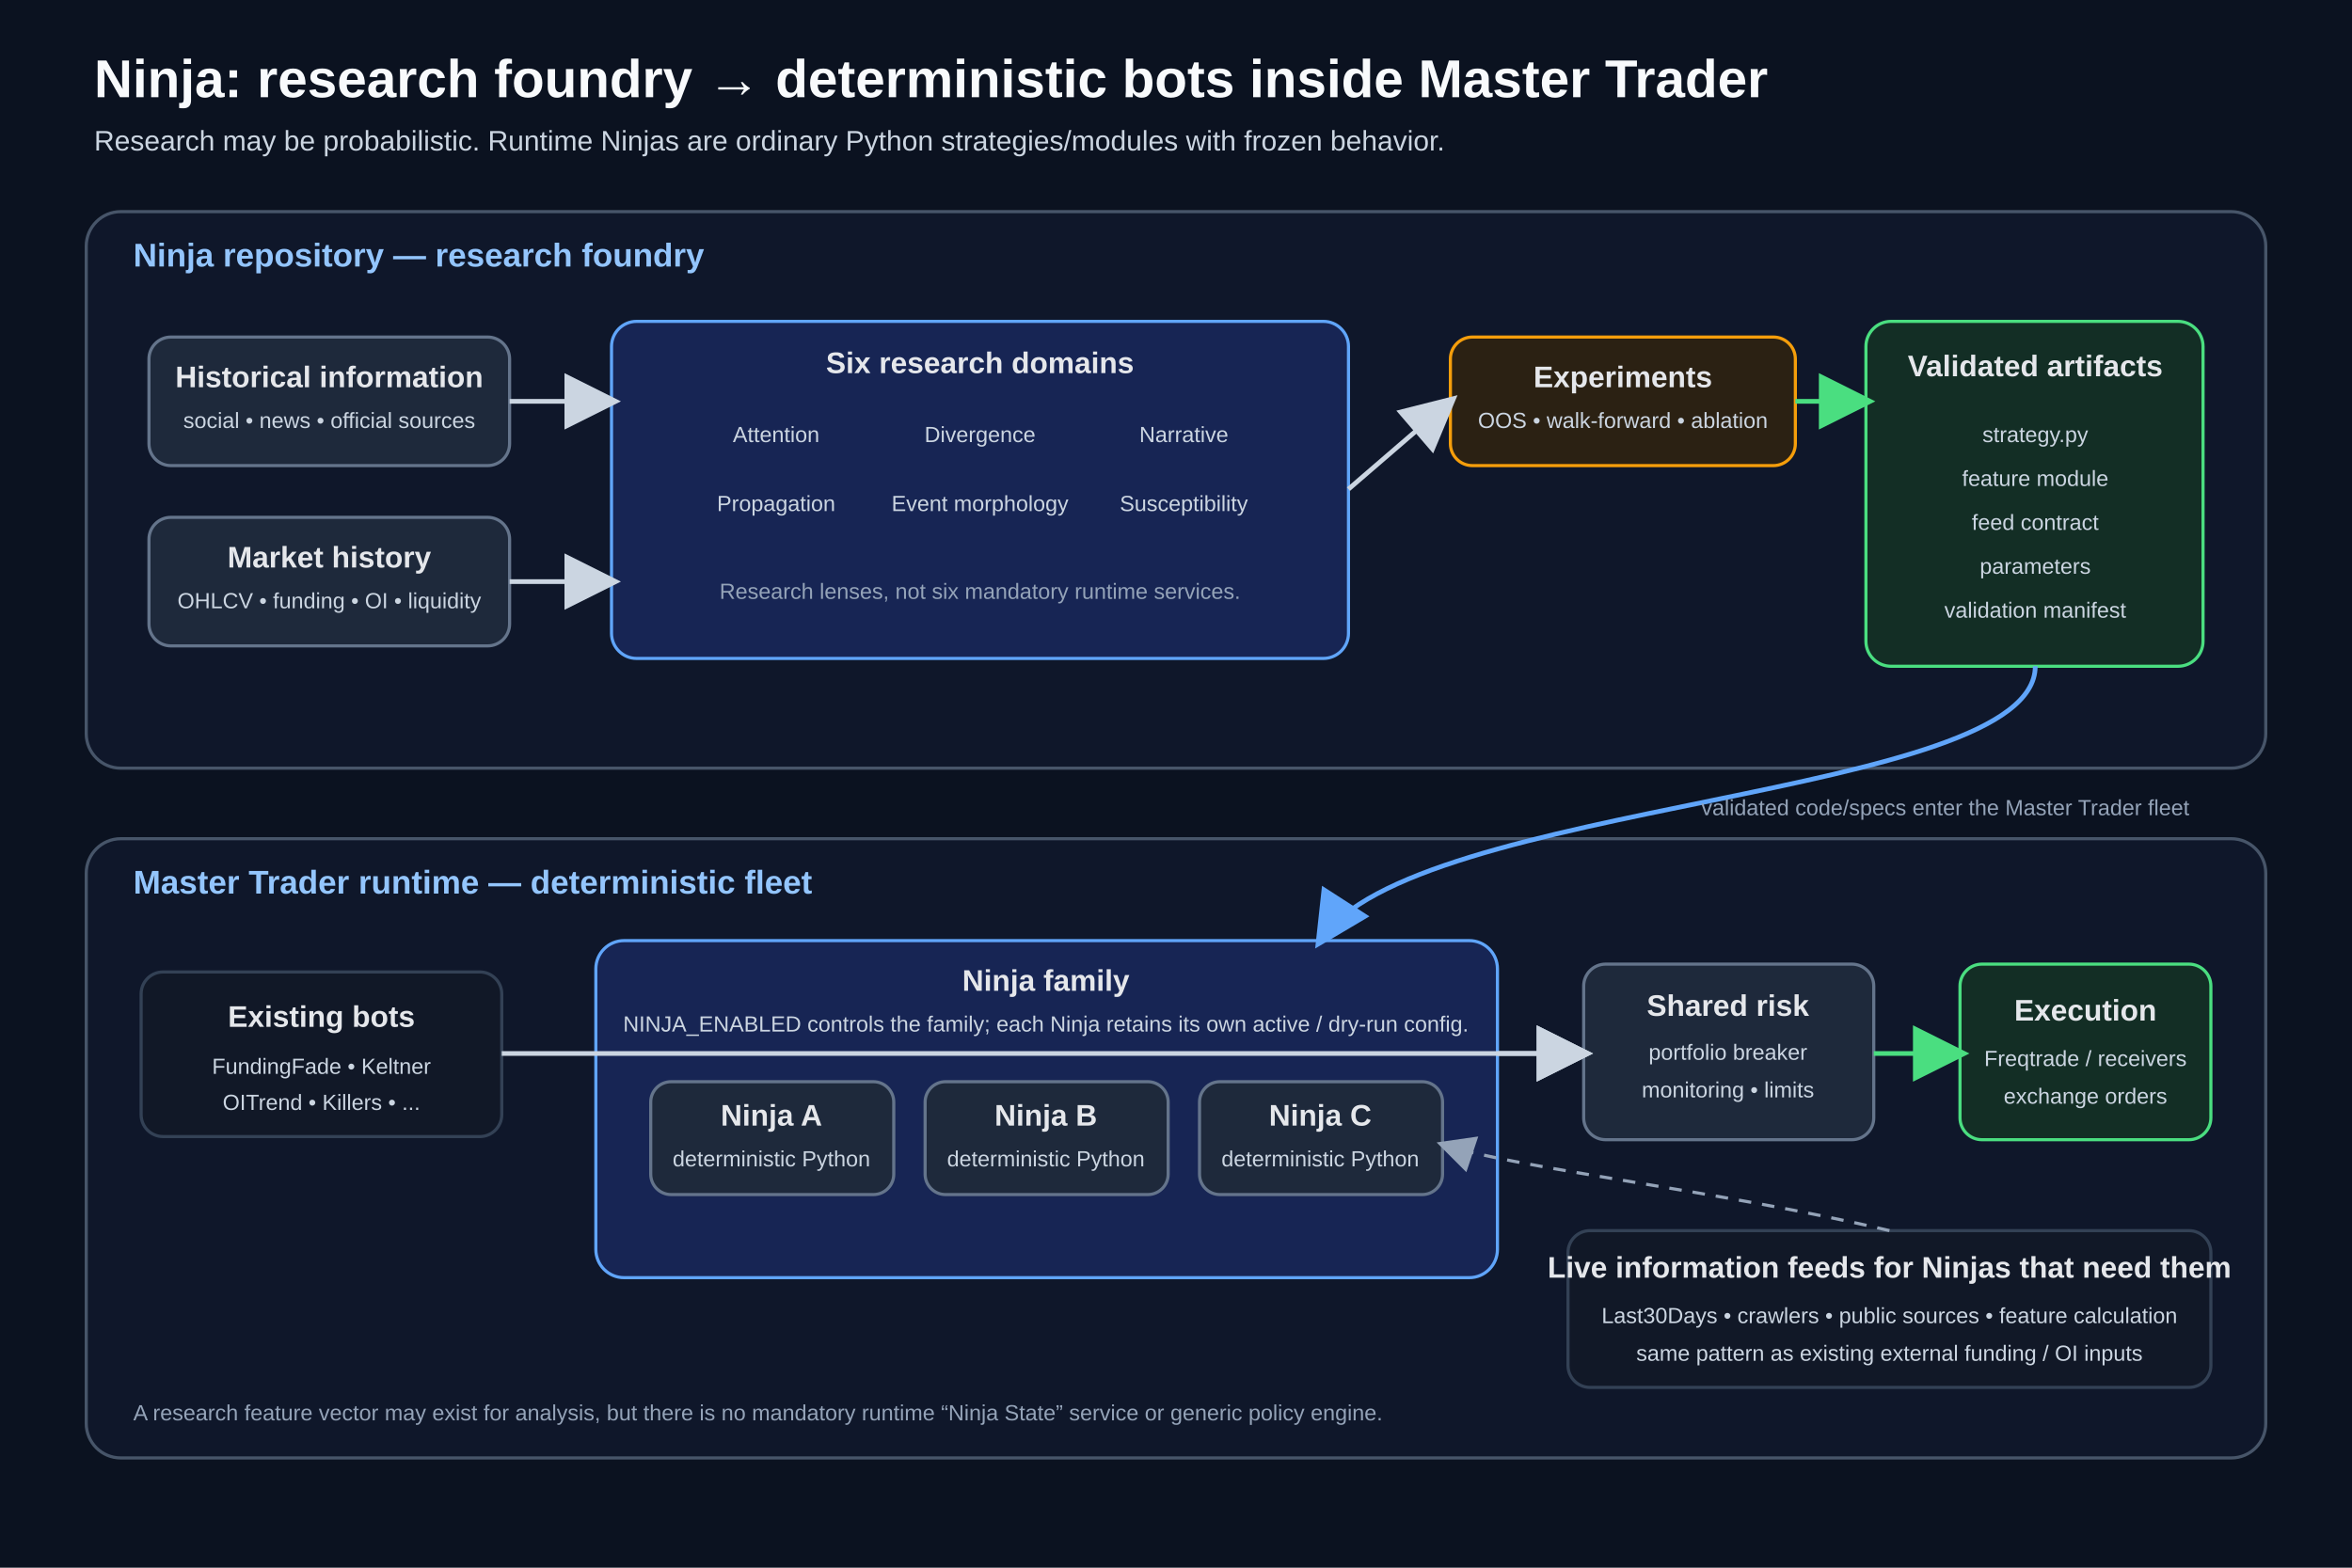
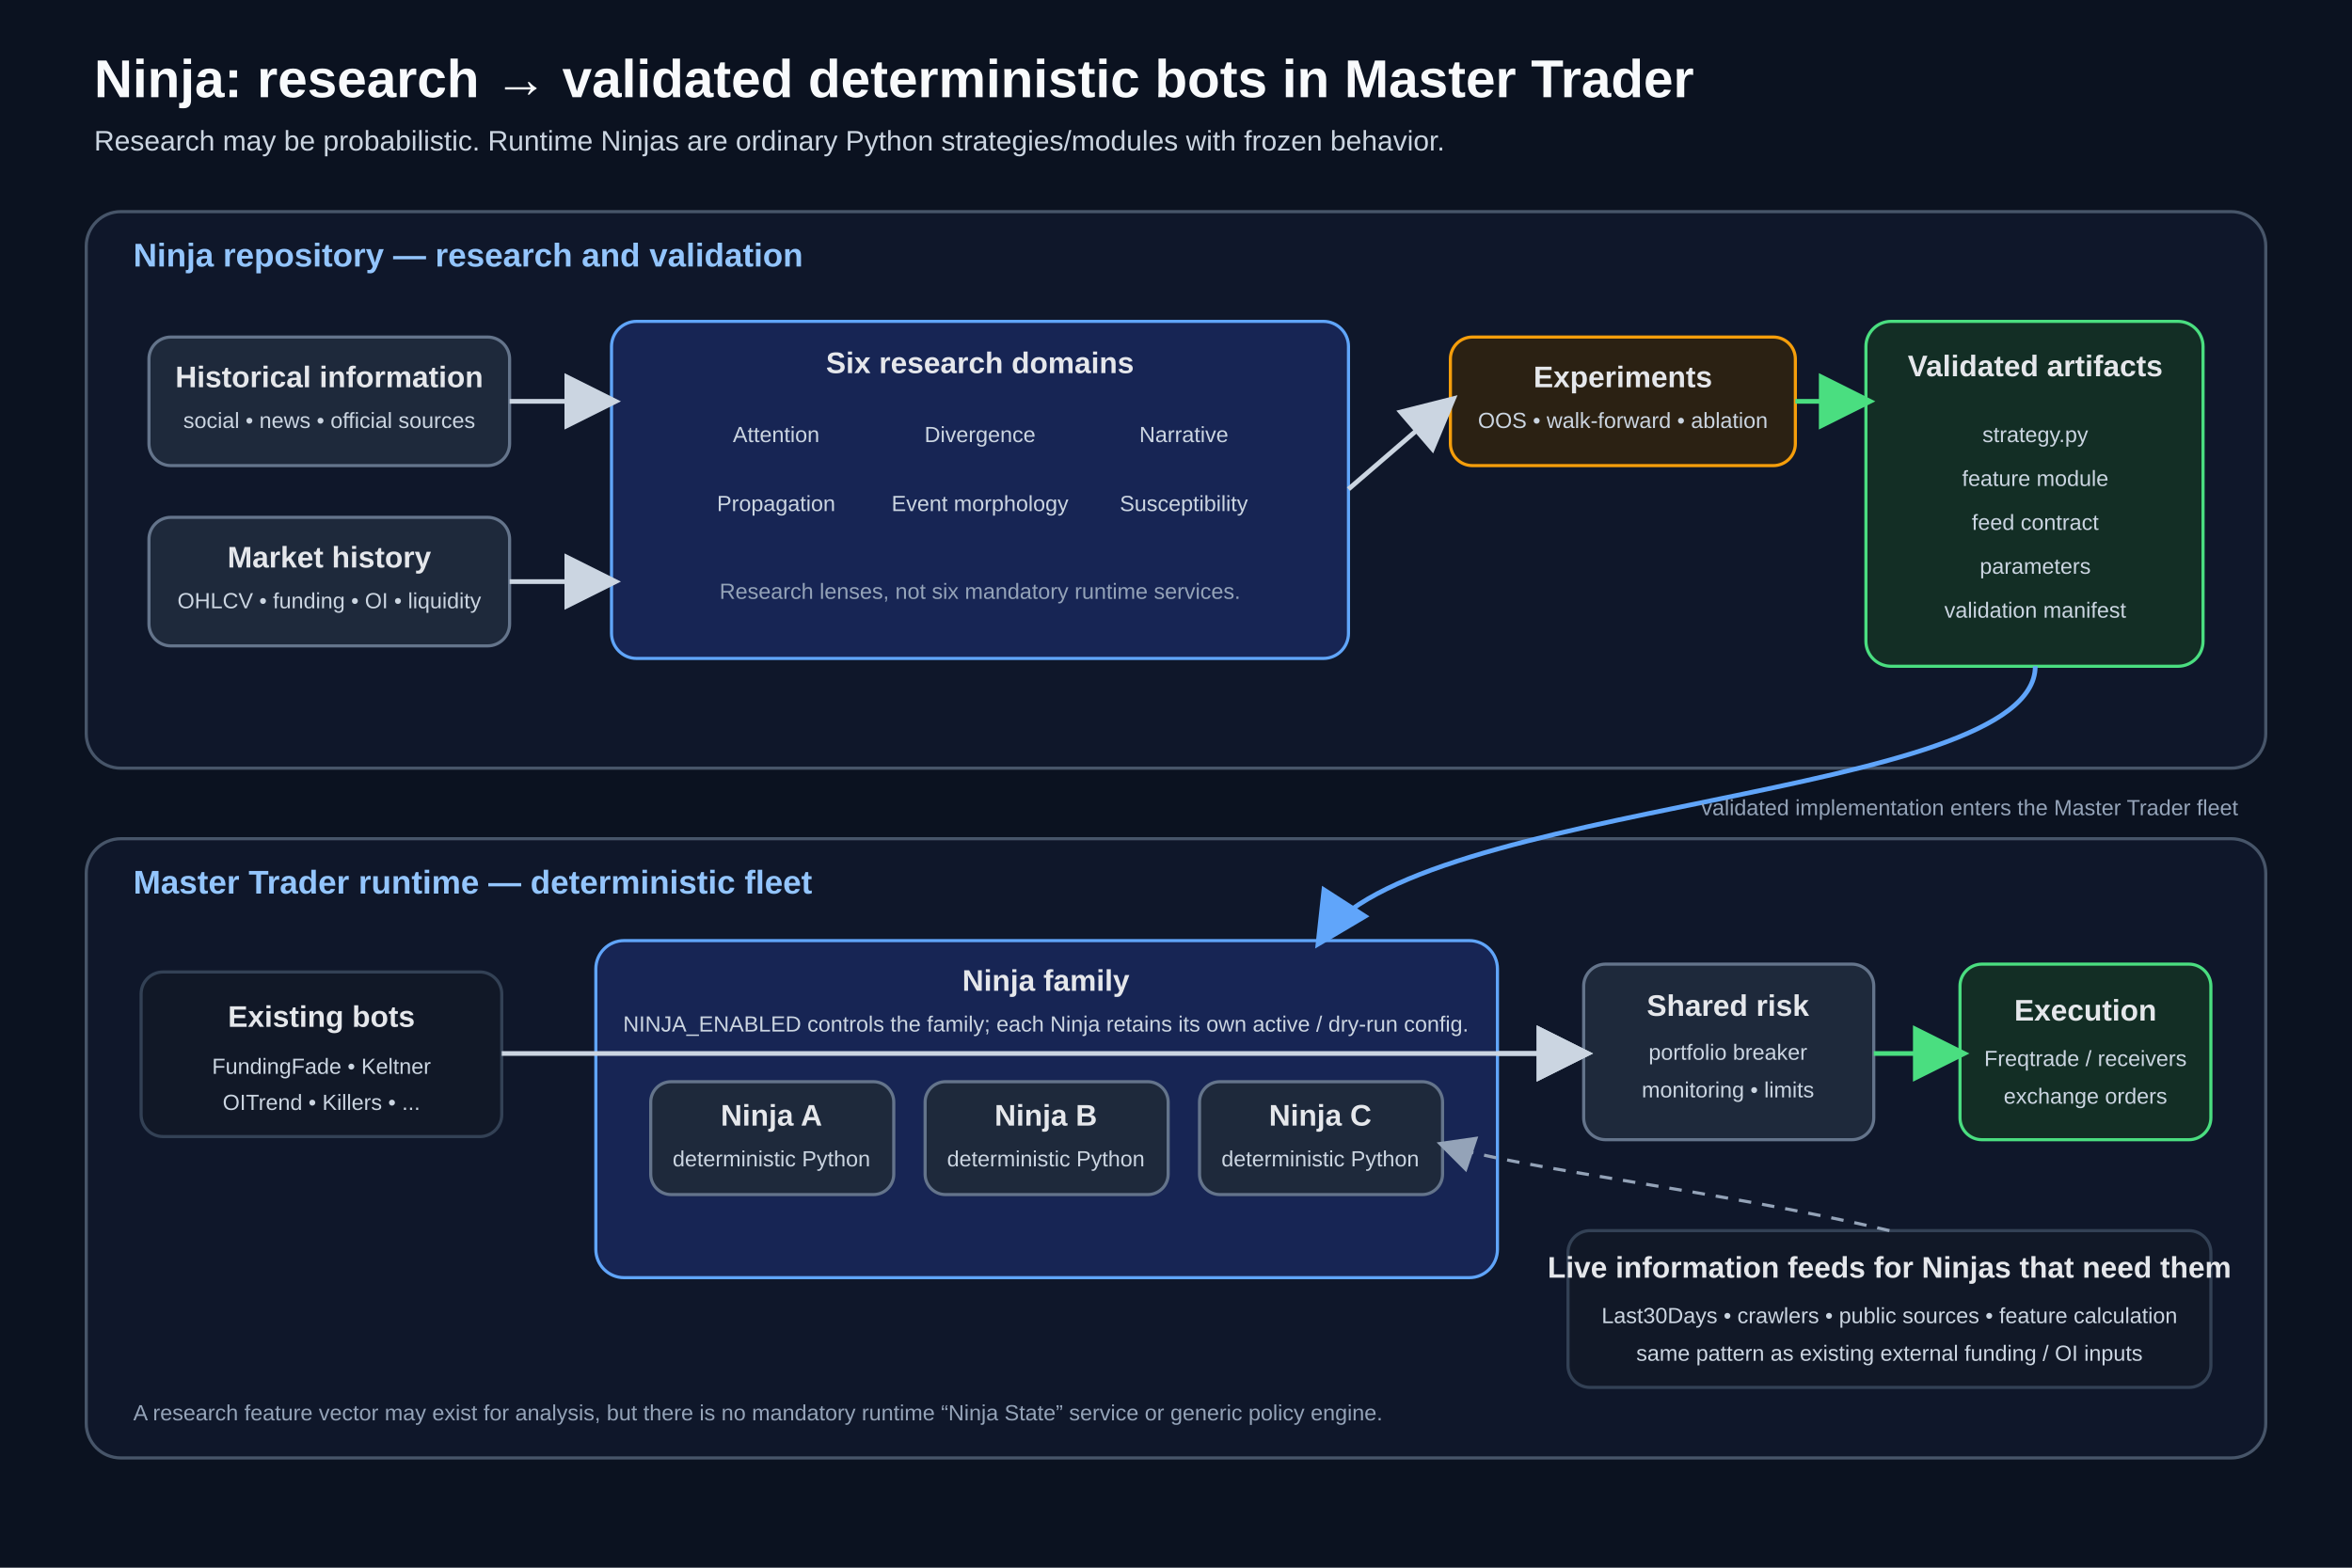
<svg xmlns="http://www.w3.org/2000/svg" width="1500" height="1000" viewBox="0 0 1500 1000" role="img" aria-labelledby="title desc">
  <defs>
    <style>
      .bg{fill:#0b1220}.group{fill:#0f172a;stroke:#475569;stroke-width:2}.box{fill:#1e293b;stroke:#64748b;stroke-width:2}.blue{fill:#172554;stroke:#60a5fa;stroke-width:2}.green{fill:#132e25;stroke:#4ade80;stroke-width:2}.amber{fill:#2b2113;stroke:#f59e0b;stroke-width:2}.muted{fill:#111827;stroke:#334155;stroke-width:2}.title{fill:#f8fafc;font:700 34px Arial,sans-serif}.sub{fill:#cbd5e1;font:500 18px Arial,sans-serif}.gt{fill:#93c5fd;font:700 21px Arial,sans-serif}.label{fill:#e5e7eb;font:600 19px Arial,sans-serif;text-anchor:middle}.small{fill:#cbd5e1;font:500 14px Arial,sans-serif;text-anchor:middle}.note{fill:#94a3b8;font:500 14px Arial,sans-serif}.arrow{stroke:#cbd5e1;stroke-width:3;fill:none;marker-end:url(#a)}.arrowBlue{stroke:#60a5fa;stroke-width:3;fill:none;marker-end:url(#ab)}.arrowGreen{stroke:#4ade80;stroke-width:3;fill:none;marker-end:url(#ag)}.dash{stroke:#94a3b8;stroke-width:2;stroke-dasharray:8 7;fill:none;marker-end:url(#as)}
    </style>
    <marker id="a" markerWidth="12" markerHeight="12" refX="10" refY="6" orient="auto">
      <path d="M0 0L12 6L0 12Z" fill="#cbd5e1" />
    </marker>
    <marker id="ab" markerWidth="12" markerHeight="12" refX="10" refY="6" orient="auto">
      <path d="M0 0L12 6L0 12Z" fill="#60a5fa" />
    </marker>
    <marker id="ag" markerWidth="12" markerHeight="12" refX="10" refY="6" orient="auto">
      <path d="M0 0L12 6L0 12Z" fill="#4ade80" />
    </marker>
    <marker id="as" markerWidth="12" markerHeight="12" refX="10" refY="6" orient="auto">
      <path d="M0 0L12 6L0 12Z" fill="#94a3b8" />
    </marker>
  </defs>
  <rect class="bg" width="1500" height="1000" />
-   <text x="60" y="62" class="title">Ninja: research foundry → deterministic bots inside Master Trader</text>
+   <text x="60" y="62" class="title">Ninja: research → validated deterministic bots in Master Trader</text>
  <text x="60" y="96" class="sub">Research may be probabilistic. Runtime Ninjas are ordinary Python strategies/modules with frozen behavior.</text>
  <rect class="group" x="55" y="135" rx="22" ry="22" width="1390" height="355" />
-   <text x="85" y="170" class="gt">Ninja repository — research foundry</text>
+   <text x="85" y="170" class="gt">Ninja repository — research and validation</text>
  <rect class="box" x="95" y="215" rx="14" ry="14" width="230" height="82" />
  <text x="210" y="247" class="label">Historical information</text>
  <text x="210" y="273" class="small">social • news • official sources</text>
  <rect class="box" x="95" y="330" rx="14" ry="14" width="230" height="82" />
  <text x="210" y="362" class="label">Market history</text>
  <text x="210" y="388" class="small">OHLCV • funding • OI • liquidity</text>
  <rect class="blue" x="390" y="205" rx="16" ry="16" width="470" height="215" />
  <text x="625" y="238" class="label">Six research domains</text>
  <text x="495" y="282" class="small">Attention</text>
  <text x="625" y="282" class="small">Divergence</text>
  <text x="755" y="282" class="small">Narrative</text>
  <text x="495" y="326" class="small">Propagation</text>
  <text x="625" y="326" class="small">Event morphology</text>
  <text x="755" y="326" class="small">Susceptibility</text>
  <text x="625" y="382" class="note" text-anchor="middle">Research lenses, not six mandatory runtime services.</text>
  <rect class="amber" x="925" y="215" rx="14" ry="14" width="220" height="82" />
  <text x="1035" y="247" class="label">Experiments</text>
  <text x="1035" y="273" class="small">OOS • walk-forward • ablation</text>
  <rect class="green" x="1190" y="205" rx="16" ry="16" width="215" height="220" />
  <text x="1298" y="240" class="label">Validated artifacts</text>
  <text x="1298" y="282" class="small">strategy.py</text>
  <text x="1298" y="310" class="small">feature module</text>
  <text x="1298" y="338" class="small">feed contract</text>
  <text x="1298" y="366" class="small">parameters</text>
  <text x="1298" y="394" class="small">validation manifest</text>
  <path class="arrow" d="M325 256 L390 256" />
  <path class="arrow" d="M325 371 L390 371" />
  <path class="arrow" d="M860 312 L925 256" />
  <path class="arrowGreen" d="M1145 256 L1190 256" />
  <rect class="group" x="55" y="535" rx="22" ry="22" width="1390" height="395" />
  <text x="85" y="570" class="gt">Master Trader runtime — deterministic fleet</text>
  <rect class="muted" x="90" y="620" rx="14" ry="14" width="230" height="105" />
  <text x="205" y="655" class="label">Existing bots</text>
  <text x="205" y="685" class="small">FundingFade • Keltner</text>
  <text x="205" y="708" class="small">OITrend • Killers • ...</text>
  <rect class="blue" x="380" y="600" rx="18" ry="18" width="575" height="215" />
  <text x="667" y="632" class="label">Ninja family</text>
  <text x="667" y="658" class="small">NINJA_ENABLED controls the family; each Ninja retains its own active / dry-run config.</text>
  <rect class="box" x="415" y="690" rx="13" ry="13" width="155" height="72" />
  <text x="492" y="718" class="label">Ninja A</text>
  <text x="492" y="744" class="small">deterministic Python</text>
  <rect class="box" x="590" y="690" rx="13" ry="13" width="155" height="72" />
  <text x="667" y="718" class="label">Ninja B</text>
  <text x="667" y="744" class="small">deterministic Python</text>
  <rect class="box" x="765" y="690" rx="13" ry="13" width="155" height="72" />
  <text x="842" y="718" class="label">Ninja C</text>
  <text x="842" y="744" class="small">deterministic Python</text>
  <rect class="box" x="1010" y="615" rx="14" ry="14" width="185" height="112" />
  <text x="1102" y="648" class="label">Shared risk</text>
  <text x="1102" y="676" class="small">portfolio breaker</text>
  <text x="1102" y="700" class="small">monitoring • limits</text>
  <rect class="green" x="1250" y="615" rx="14" ry="14" width="160" height="112" />
  <text x="1330" y="651" class="label">Execution</text>
  <text x="1330" y="680" class="small">Freqtrade / receivers</text>
  <text x="1330" y="704" class="small">exchange orders</text>
  <rect class="muted" x="1000" y="785" rx="14" ry="14" width="410" height="100" />
  <text x="1205" y="815" class="label">Live information feeds for Ninjas that need them</text>
  <text x="1205" y="844" class="small">Last30Days • crawlers • public sources • feature calculation</text>
  <text x="1205" y="868" class="small">same pattern as existing external funding / OI inputs</text>
  <path class="arrow" d="M320 672 L1010 672" />
  <path class="arrow" d="M955 672 L1010 672" />
  <path class="arrowGreen" d="M1195 672 L1250 672" />
  <path class="dash" d="M1205 785 C1100 760 965 745 920 730" />
  <path class="arrowBlue" d="M1298 425 C1298 510 900 510 842 600" />
-   <text x="1085" y="520" class="note">validated code/specs enter the Master Trader fleet</text>
+   <text x="1085" y="520" class="note">validated implementation enters the Master Trader fleet</text>
  <text x="85" y="906" class="note">A research feature vector may exist for analysis, but there is no mandatory runtime “Ninja State” service or generic policy engine.</text>
</svg>
